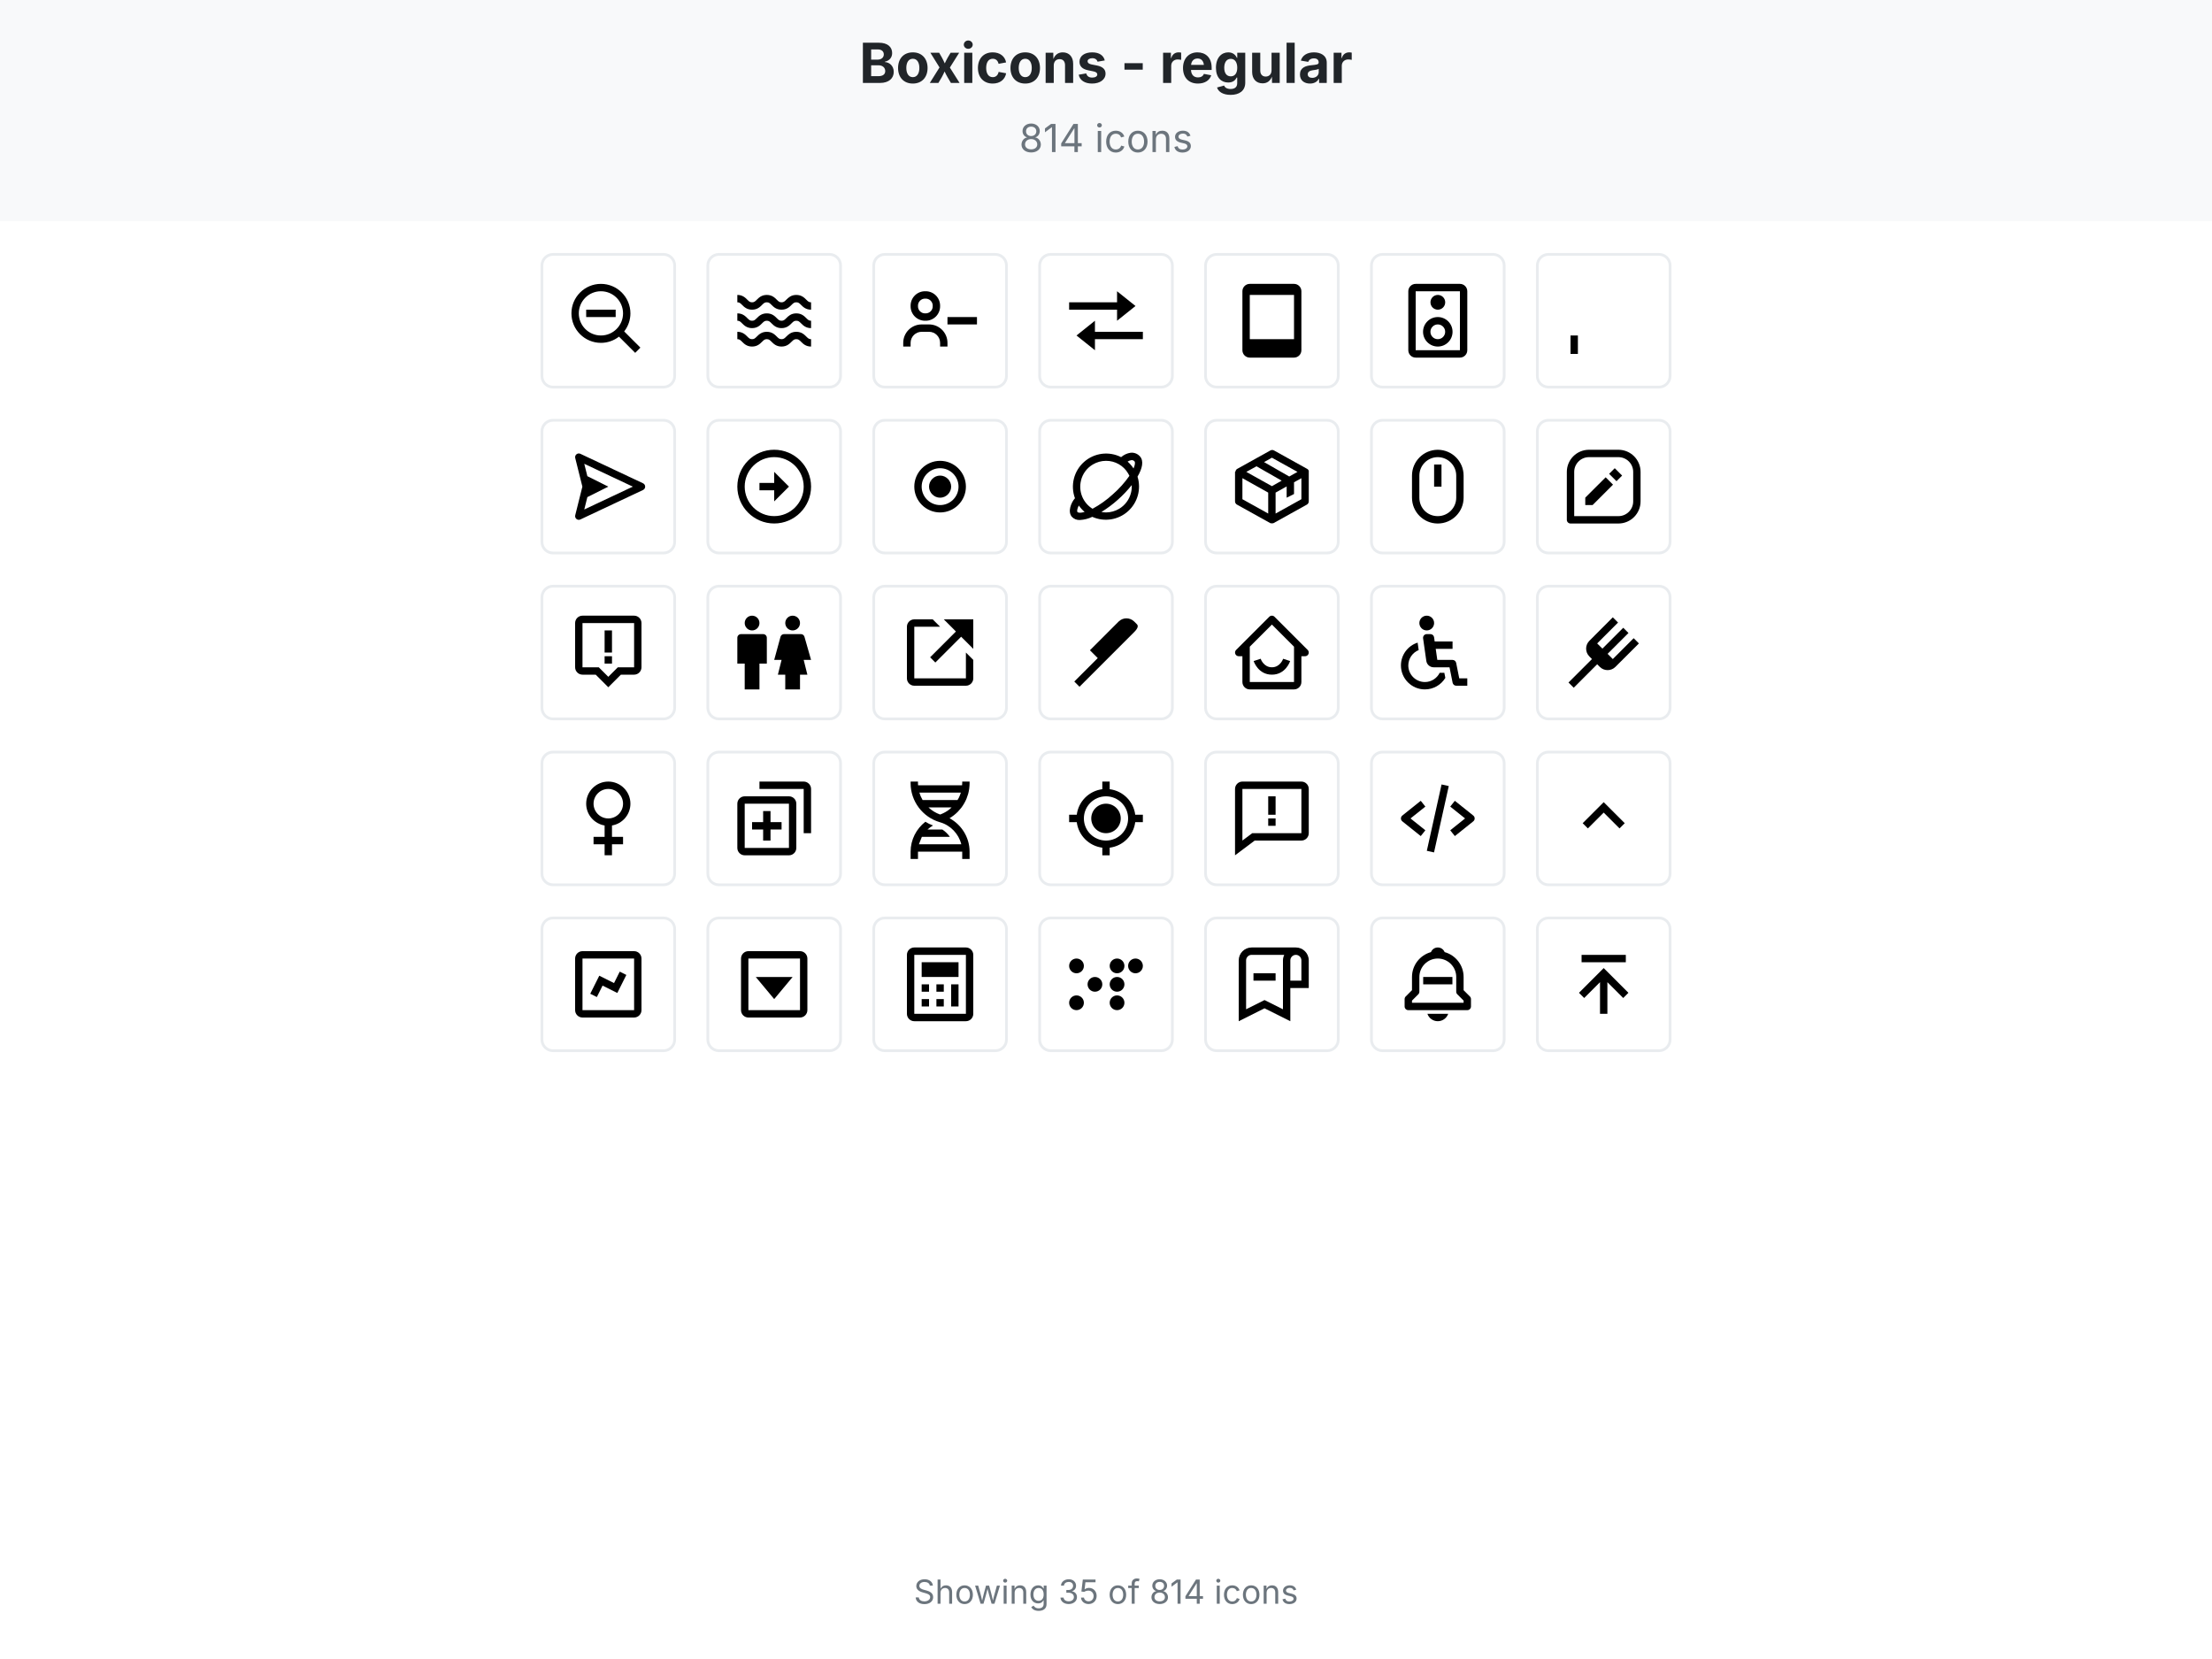
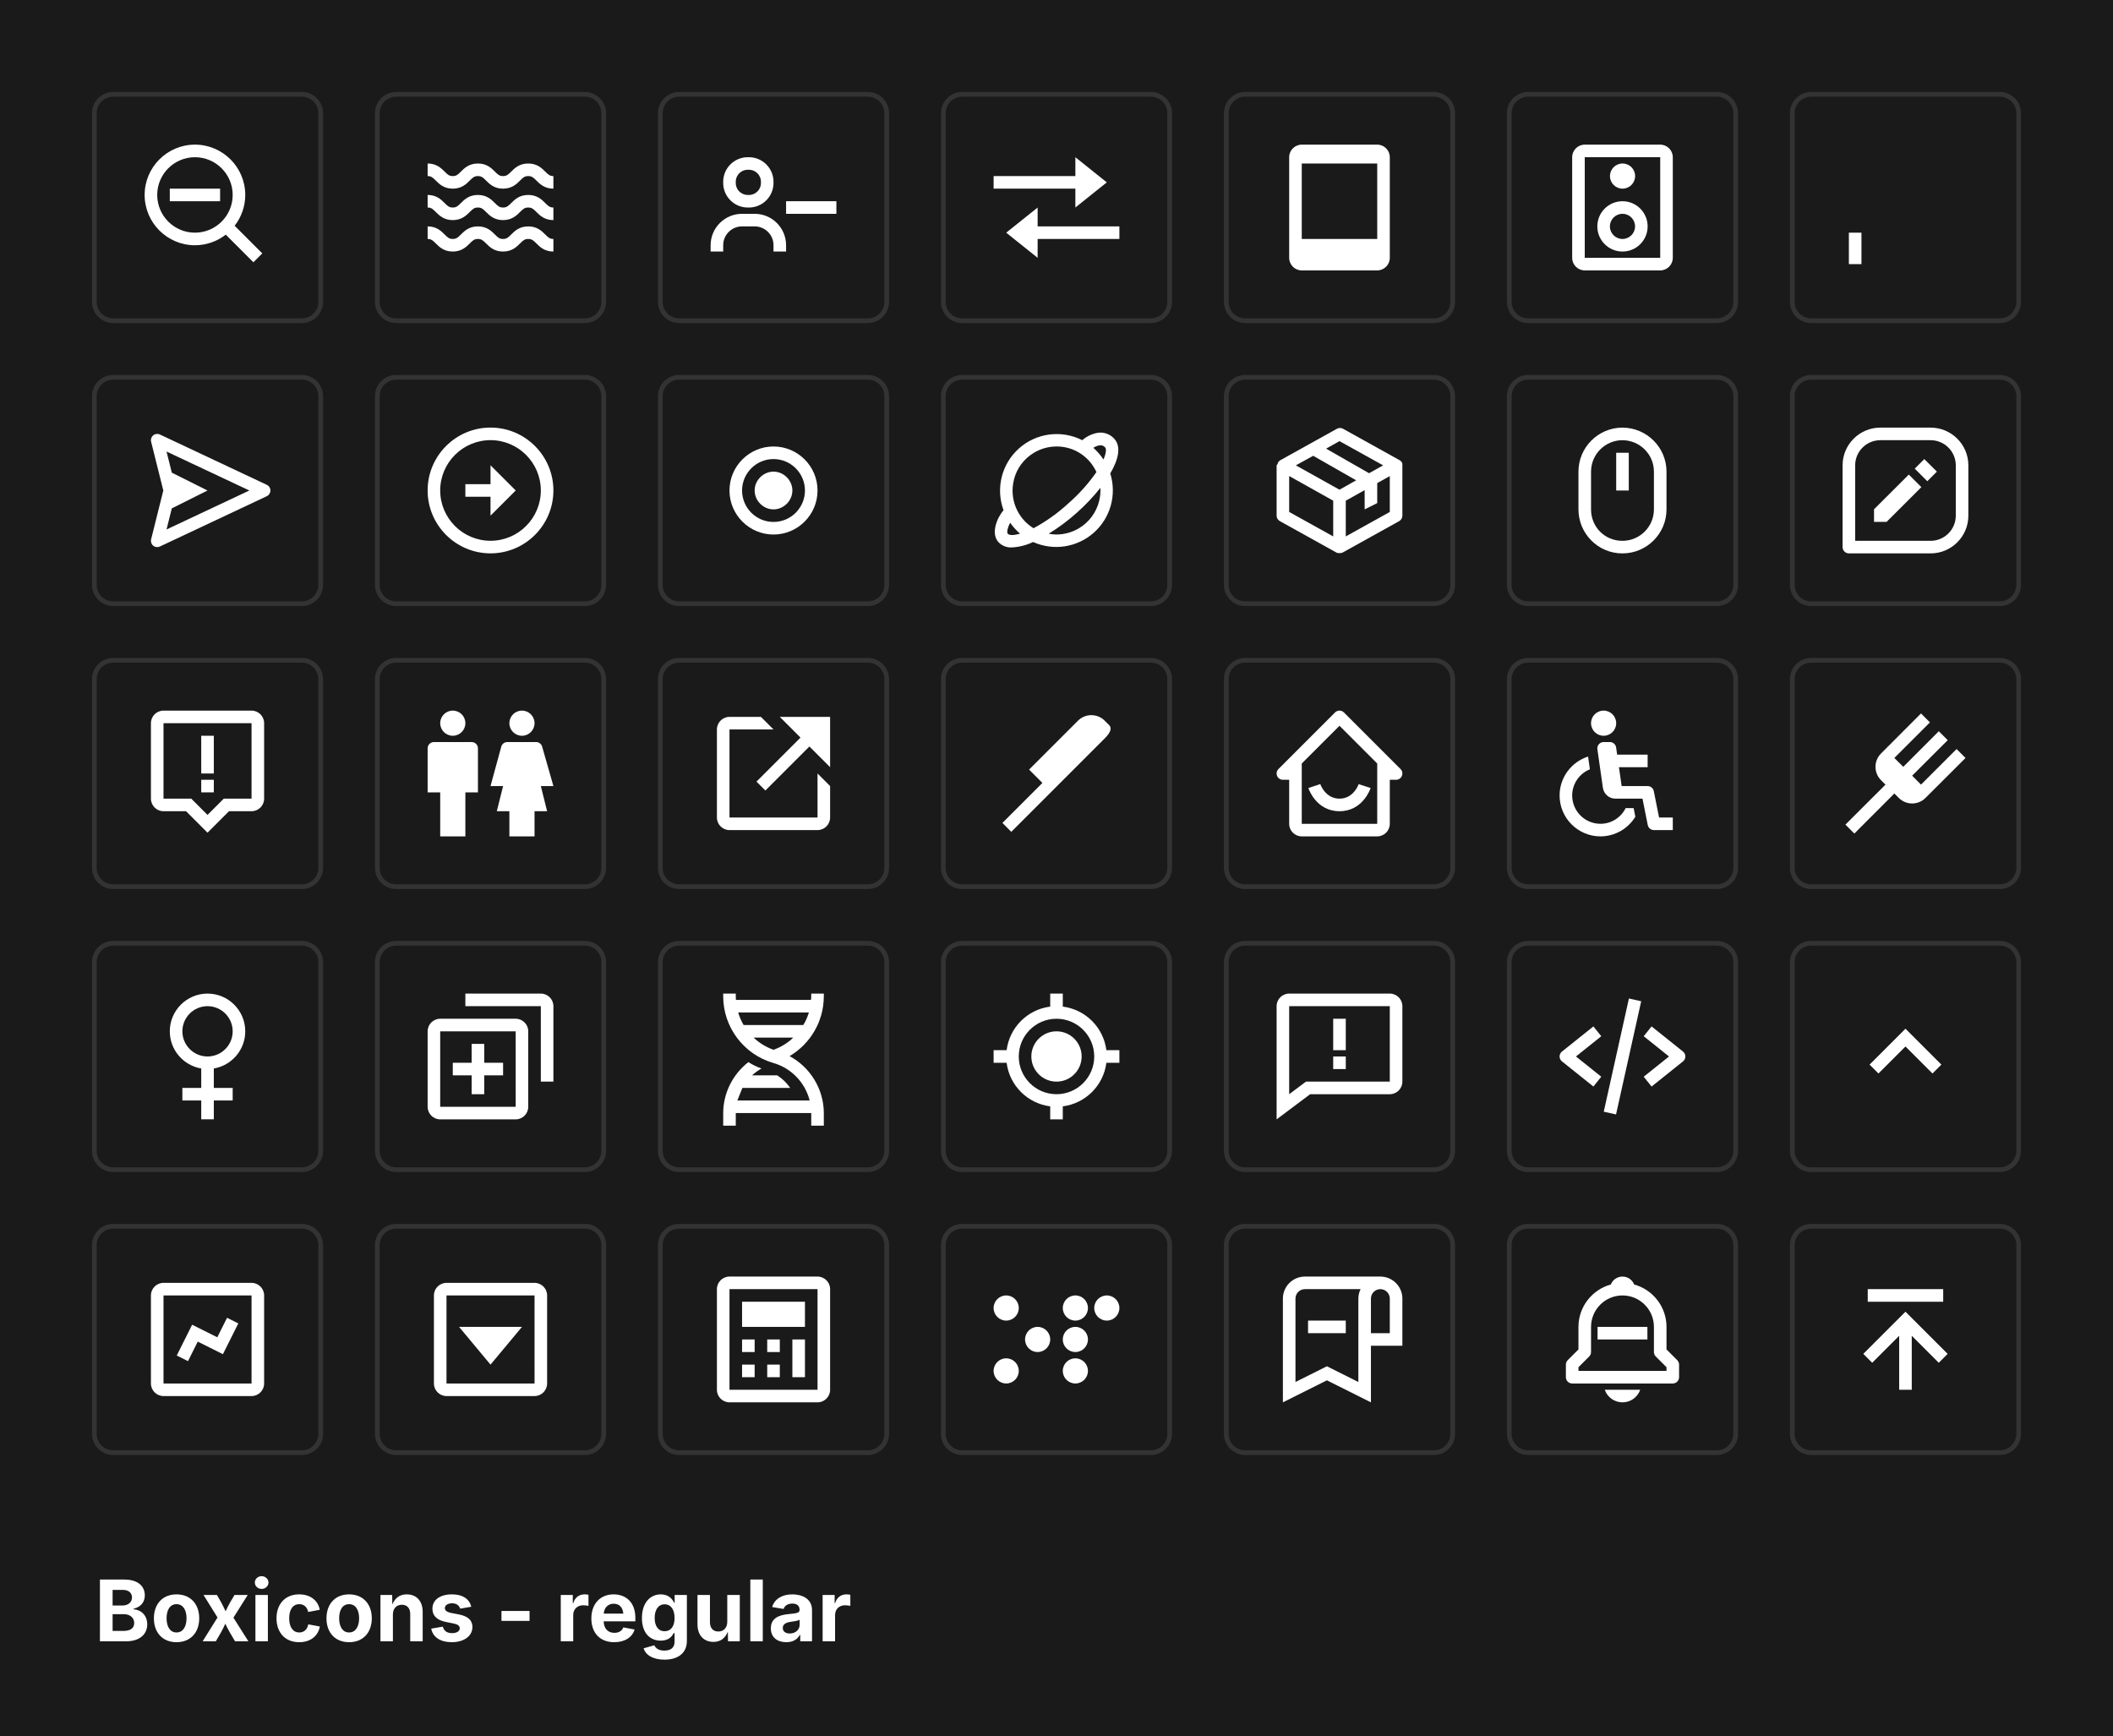
- <svg xmlns="http://www.w3.org/2000/svg" width="800" height="600">
-   <rect width="800" height="600" fill="#ffffff" />
-   <rect width="800" height="80" fill="#f8f9fa" />
-   <text x="400" y="30" text-anchor="middle" font-family="system-ui, -apple-system, sans-serif" font-size="20" font-weight="bold" fill="#212529">Boxicons - regular</text>
-   <text x="400" y="55" text-anchor="middle" font-family="system-ui, -apple-system, sans-serif" font-size="14" fill="#6c757d">814 icons</text>
-   <g transform="translate(196, 92)">
-     <rect width="48" height="48" fill="#ffffff" stroke="#e9ecef" stroke-width="1" rx="4" />
-     <svg x="8" y="8" width="32" height="32" viewBox="0 0 24 24">
+ <svg xmlns="http://www.w3.org/2000/svg" width="448" height="368">
+   <rect width="448" height="368" fill="#1a1a1a" />
+   <g transform="translate(20, 20)">
+     <rect width="48" height="48" fill="#1a1a1a" stroke="#333333" stroke-width="1" rx="4" />
+     <svg x="8" y="8" width="32" height="32" viewBox="0 0 24 24" style="fill: #ffffff; stroke: none;">
      <path d="M6 9h8v2H6z" />
      <path d="M10 18a7.952 7.952 0 0 0 4.897-1.688l4.396 4.396 1.414-1.414-4.396-4.396A7.952 7.952 0 0 0 18 10c0-4.411-3.589-8-8-8s-8 3.589-8 8 3.589 8 8 8zm0-14c3.309 0 6 2.691 6 6s-2.691 6-6 6-6-2.691-6-6 2.691-6 6-6z" />
    </svg>
  </g>
-   <g transform="translate(256, 92)">
-     <rect width="48" height="48" fill="#ffffff" stroke="#e9ecef" stroke-width="1" rx="4" />
-     <svg x="8" y="8" width="32" height="32" viewBox="0 0 24 24">
+   <g transform="translate(80, 20)">
+     <rect width="48" height="48" fill="#1a1a1a" stroke="#333333" stroke-width="1" rx="4" />
+     <svg x="8" y="8" width="32" height="32" viewBox="0 0 24 24" style="fill: #ffffff; stroke: none;">
      <path d="M5.996 9c1.413 0 2.16-.747 2.705-1.293.49-.49.731-.707 1.292-.707s.802.217 1.292.707C11.83 8.253 12.577 9 13.991 9c1.415 0 2.163-.747 2.71-1.293.491-.49.732-.707 1.295-.707s.804.217 1.295.707C19.837 8.253 20.585 9 22 9V7c-.563 0-.804-.217-1.295-.707C20.159 5.747 19.411 5 17.996 5s-2.162.747-2.709 1.292c-.491.491-.731.708-1.296.708-.562 0-.802-.217-1.292-.707C12.154 5.747 11.407 5 9.993 5s-2.161.747-2.706 1.293c-.49.49-.73.707-1.291.707s-.801-.217-1.291-.707C4.16 5.747 3.413 5 2 5v2c.561 0 .801.217 1.291.707C3.836 8.253 4.583 9 5.996 9zm0 5c1.413 0 2.16-.747 2.705-1.293.49-.49.731-.707 1.292-.707s.802.217 1.292.707c.545.546 1.292 1.293 2.706 1.293 1.415 0 2.163-.747 2.71-1.293.491-.49.732-.707 1.295-.707s.804.217 1.295.707C19.837 13.253 20.585 14 22 14v-2c-.563 0-.804-.217-1.295-.707-.546-.546-1.294-1.293-2.709-1.293s-2.162.747-2.709 1.292c-.491.491-.731.708-1.296.708-.562 0-.802-.217-1.292-.707C12.154 10.747 11.407 10 9.993 10s-2.161.747-2.706 1.293c-.49.49-.73.707-1.291.707s-.801-.217-1.291-.707C4.16 10.747 3.413 10 2 10v2c.561 0 .801.217 1.291.707C3.836 13.253 4.583 14 5.996 14zm0 5c1.413 0 2.16-.747 2.705-1.293.49-.49.731-.707 1.292-.707s.802.217 1.292.707c.545.546 1.292 1.293 2.706 1.293 1.415 0 2.163-.747 2.71-1.293.491-.49.732-.707 1.295-.707s.804.217 1.295.707C19.837 18.253 20.585 19 22 19v-2c-.563 0-.804-.217-1.295-.707-.546-.546-1.294-1.293-2.709-1.293s-2.162.747-2.709 1.292c-.491.491-.731.708-1.296.708-.562 0-.802-.217-1.292-.707C12.154 15.747 11.407 15 9.993 15s-2.161.747-2.706 1.293c-.49.49-.73.707-1.291.707s-.801-.217-1.291-.707C4.16 15.747 3.413 15 2 15v2c.561 0 .801.217 1.291.707C3.836 18.253 4.583 19 5.996 19z" />
    </svg>
  </g>
-   <g transform="translate(316, 92)">
-     <rect width="48" height="48" fill="#ffffff" stroke="#e9ecef" stroke-width="1" rx="4" />
-     <svg x="8" y="8" width="32" height="32" viewBox="0 0 24 24">
+   <g transform="translate(140, 20)">
+     <rect width="48" height="48" fill="#1a1a1a" stroke="#333333" stroke-width="1" rx="4" />
+     <svg x="8" y="8" width="32" height="32" viewBox="0 0 24 24" style="fill: #ffffff; stroke: none;">
      <path d="M14 11h8v2h-8zM8 4a3.91 3.91 0 0 0-4 4 3.91 3.91 0 0 0 4 4 3.91 3.91 0 0 0 4-4 3.91 3.91 0 0 0-4-4zm0 6a1.91 1.91 0 0 1-2-2 1.91 1.91 0 0 1 2-2 1.91 1.91 0 0 1 2 2 1.91 1.91 0 0 1-2 2zm-4 8a3 3 0 0 1 3-3h2a3 3 0 0 1 3 3v1h2v-1a5 5 0 0 0-5-5H7a5 5 0 0 0-5 5v1h2z" />
    </svg>
  </g>
-   <g transform="translate(376, 92)">
-     <rect width="48" height="48" fill="#ffffff" stroke="#e9ecef" stroke-width="1" rx="4" />
-     <svg x="8" y="8" width="32" height="32" viewBox="0 0 24 24">
+   <g transform="translate(200, 20)">
+     <rect width="48" height="48" fill="#1a1a1a" stroke="#333333" stroke-width="1" rx="4" />
+     <svg x="8" y="8" width="32" height="32" viewBox="0 0 24 24" style="fill: #ffffff; stroke: none;">
      <path d="m15 12 5-4-5-4v2.999H2v2h13zm7 3H9v-3l-5 4 5 4v-3h13z" />
    </svg>
  </g>
-   <g transform="translate(436, 92)">
-     <rect width="48" height="48" fill="#ffffff" stroke="#e9ecef" stroke-width="1" rx="4" />
-     <svg x="8" y="8" width="32" height="32" viewBox="0 0 24 24">
+   <g transform="translate(260, 20)">
+     <rect width="48" height="48" fill="#1a1a1a" stroke="#333333" stroke-width="1" rx="4" />
+     <svg x="8" y="8" width="32" height="32" viewBox="0 0 24 24" style="fill: #ffffff; stroke: none;">
      <path d="M6 2c-1.103 0-2 .897-2 2v16c0 1.103.897 2 2 2h12c1.103 0 2-.897 2-2V4c0-1.103-.897-2-2-2H6zm0 15V5h12l.002 12H6z" />
    </svg>
  </g>
-   <g transform="translate(496, 92)">
-     <rect width="48" height="48" fill="#ffffff" stroke="#e9ecef" stroke-width="1" rx="4" />
-     <svg x="8" y="8" width="32" height="32" viewBox="0 0 24 24">
+   <g transform="translate(320, 20)">
+     <rect width="48" height="48" fill="#1a1a1a" stroke="#333333" stroke-width="1" rx="4" />
+     <svg x="8" y="8" width="32" height="32" viewBox="0 0 24 24" style="fill: #ffffff; stroke: none;">
      <path d="M18 2H6a2 2 0 0 0-2 2v16a2 2 0 0 0 2 2h12a2 2 0 0 0 2-2V4a2 2 0 0 0-2-2zm0 18H6V4h12z" />
      <path d="M12 19a4 4 0 1 0-4-4 4 4 0 0 0 4 4zm0-6a2 2 0 1 1-2 2 2 2 0 0 1 2-2z" />
      <circle cx="12.01" cy="7" r="2" />
    </svg>
  </g>
-   <g transform="translate(556, 92)">
-     <rect width="48" height="48" fill="#ffffff" stroke="#e9ecef" stroke-width="1" rx="4" />
-     <svg x="8" y="8" width="32" height="32" viewBox="0 0 24 24">
+   <g transform="translate(380, 20)">
+     <rect width="48" height="48" fill="#1a1a1a" stroke="#333333" stroke-width="1" rx="4" />
+     <svg x="8" y="8" width="32" height="32" viewBox="0 0 24 24" style="fill: #ffffff; stroke: none;">
      <path d="M3 16h2v5H3z" />
    </svg>
  </g>
-   <g transform="translate(196, 152)">
-     <rect width="48" height="48" fill="#ffffff" stroke="#e9ecef" stroke-width="1" rx="4" />
-     <svg x="8" y="8" width="32" height="32" viewBox="0 0 24 24">
+   <g transform="translate(20, 80)">
+     <rect width="48" height="48" fill="#1a1a1a" stroke="#333333" stroke-width="1" rx="4" />
+     <svg x="8" y="8" width="32" height="32" viewBox="0 0 24 24" style="fill: #ffffff; stroke: none;">
      <path d="m21.426 11.095-17-8A.999.999 0 0 0 3.03 4.242L4.969 12 3.03 19.758a.998.998 0 0 0 1.396 1.147l17-8a1 1 0 0 0 0-1.81zM5.481 18.197l.839-3.357L12 12 6.32 9.16l-.839-3.357L18.651 12l-13.17 6.197z" />
    </svg>
  </g>
-   <g transform="translate(256, 152)">
-     <rect width="48" height="48" fill="#ffffff" stroke="#e9ecef" stroke-width="1" rx="4" />
-     <svg x="8" y="8" width="32" height="32" viewBox="0 0 24 24">
+   <g transform="translate(80, 80)">
+     <rect width="48" height="48" fill="#1a1a1a" stroke="#333333" stroke-width="1" rx="4" />
+     <svg x="8" y="8" width="32" height="32" viewBox="0 0 24 24" style="fill: #ffffff; stroke: none;">
      <path d="M11.999 1.993c-5.514.001-10 4.487-10 10.001s4.486 10 10.001 10c5.513 0 9.999-4.486 10-10 0-5.514-4.486-10-10.001-10.001zM12 19.994c-4.412 0-8.001-3.589-8.001-8s3.589-8 8-8.001C16.411 3.994 20 7.583 20 11.994c-.001 4.411-3.59 8-8 8z" />
      <path d="M12 10.994H8v2h4V16l4.005-4.005L12 7.991z" />
    </svg>
  </g>
-   <g transform="translate(316, 152)">
-     <rect width="48" height="48" fill="#ffffff" stroke="#e9ecef" stroke-width="1" rx="4" />
-     <svg x="8" y="8" width="32" height="32" viewBox="0 0 24 24">
+   <g transform="translate(140, 80)">
+     <rect width="48" height="48" fill="#1a1a1a" stroke="#333333" stroke-width="1" rx="4" />
+     <svg x="8" y="8" width="32" height="32" viewBox="0 0 24 24" style="fill: #ffffff; stroke: none;">
      <path d="M12 5c-3.859 0-7 3.141-7 7s3.141 7 7 7 7-3.141 7-7-3.141-7-7-7zm0 12c-2.757 0-5-2.243-5-5s2.243-5 5-5 5 2.243 5 5-2.243 5-5 5z" />
      <path d="M12 9c-1.627 0-3 1.373-3 3s1.373 3 3 3 3-1.373 3-3-1.373-3-3-3z" />
    </svg>
  </g>
-   <g transform="translate(376, 152)">
-     <rect width="48" height="48" fill="#ffffff" stroke="#e9ecef" stroke-width="1" rx="4" />
-     <svg x="8" y="8" width="32" height="32" viewBox="0 0 24 24">
+   <g transform="translate(200, 80)">
+     <rect width="48" height="48" fill="#1a1a1a" stroke="#333333" stroke-width="1" rx="4" />
+     <svg x="8" y="8" width="32" height="32" viewBox="0 0 24 24" style="fill: #ffffff; stroke: none;">
      <path d="M2.76 20.2a2.73 2.73 0 0 0 2.15.85 8.86 8.86 0 0 0 3.37-.86 9 9 0 0 0 12.27-10.9c1.31-2.23 1.75-4.26.67-5.48a2.94 2.94 0 0 0-2.57-1A5 5 0 0 0 16.1 4 9 9 0 0 0 3.58 15.14c-1.06 1.21-2.05 3.68-.82 5.06zm1.5-1.32c-.22-.25 0-1.07.37-1.76a9.26 9.26 0 0 0 1.57 1.74c-1.03.3-1.71.28-1.94.02zm14.51-5.17A7 7 0 0 1 15.58 18 7.12 7.12 0 0 1 12 19a6.44 6.44 0 0 1-1.24-.13 30.73 30.73 0 0 0 4.42-3.29 31.5 31.5 0 0 0 3.8-4 6.88 6.88 0 0 1-.21 2.13zm.09-8.89a.94.94 0 0 1 .87.32c.23.26.16.94-.26 1.93a9.2 9.2 0 0 0-1.61-1.86 2.48 2.48 0 0 1 1-.39zM5.22 10.31A6.94 6.94 0 0 1 8.41 6 7 7 0 0 1 12 5a6.9 6.9 0 0 1 6 3.41 5.19 5.19 0 0 1 .35.66 27.43 27.43 0 0 1-4.49 5A27.35 27.35 0 0 1 8.35 18a7 7 0 0 1-3.13-7.65z" />
    </svg>
  </g>
-   <g transform="translate(436, 152)">
-     <rect width="48" height="48" fill="#ffffff" stroke="#e9ecef" stroke-width="1" rx="4" />
-     <svg x="8" y="8" width="32" height="32" viewBox="0 0 24 24">
+   <g transform="translate(260, 80)">
+     <rect width="48" height="48" fill="#1a1a1a" stroke="#333333" stroke-width="1" rx="4" />
+     <svg x="8" y="8" width="32" height="32" viewBox="0 0 24 24" style="fill: #ffffff; stroke: none;">
      <path d="M22 8a.76.76 0 0 0 0-.21v-.08a.77.77 0 0 0-.07-.16.35.35 0 0 0-.05-.08l-.1-.13-.08-.06-.12-.09-9-5a1 1 0 0 0-1 0l-9 5-.09.07-.11.08a.41.41 0 0 0-.07.11.39.39 0 0 0-.08.1.59.59 0 0 0-.06.14.3.3 0 0 0 0 .1A.76.76 0 0 0 2 8v8a1 1 0 0 0 .52.87l9 5a.75.75 0 0 0 .13.06h.1a1.06 1.06 0 0 0 .5 0h.1l.14-.06 9-5A1 1 0 0 0 22 16V8zm-10 3.87L5.06 8l2.76-1.52 6.83 3.9zm0-7.72L18.94 8 16.7 9.25 9.87 5.34zM4 9.7l7 3.92v5.68l-7-3.89zm9 9.6v-5.68l3-1.68V15l2-1v-3.18l2-1.11v5.7z" />
    </svg>
  </g>
-   <g transform="translate(496, 152)">
-     <rect width="48" height="48" fill="#ffffff" stroke="#e9ecef" stroke-width="1" rx="4" />
-     <svg x="8" y="8" width="32" height="32" viewBox="0 0 24 24">
+   <g transform="translate(320, 80)">
+     <rect width="48" height="48" fill="#1a1a1a" stroke="#333333" stroke-width="1" rx="4" />
+     <svg x="8" y="8" width="32" height="32" viewBox="0 0 24 24" style="fill: #ffffff; stroke: none;">
      <path d="M11.975 22H12c3.859 0 7-3.14 7-7V9c0-3.841-3.127-6.974-6.981-7h-.06C8.119 2.022 5 5.157 5 9v6c0 3.86 3.129 7 6.975 7zM7 9a5.007 5.007 0 0 1 4.985-5C14.75 4.006 17 6.249 17 9v6c0 2.757-2.243 5-5 5h-.025C9.186 20 7 17.804 7 15V9z" />
      <path d="M11 6h2v6h-2z" />
    </svg>
  </g>
-   <g transform="translate(556, 152)">
-     <rect width="48" height="48" fill="#ffffff" stroke="#e9ecef" stroke-width="1" rx="4" />
-     <svg x="8" y="8" width="32" height="32" viewBox="0 0 24 24">
+   <g transform="translate(380, 80)">
+     <rect width="48" height="48" fill="#1a1a1a" stroke="#333333" stroke-width="1" rx="4" />
+     <svg x="8" y="8" width="32" height="32" viewBox="0 0 24 24" style="fill: #ffffff; stroke: none;">
      <path d="M16 2H8C4.691 2 2 4.691 2 8v13a1 1 0 0 0 1 1h13c3.309 0 6-2.691 6-6V8c0-3.309-2.691-6-6-6zm4 14c0 2.206-1.794 4-4 4H4V8c0-2.206 1.794-4 4-4h8c2.206 0 4 1.794 4 4v8z" />
      <path d="M7 14.987v1.999h1.999l5.529-5.522-1.998-1.998zm8.47-4.465-1.998-2L14.995 7l2 1.999z" />
    </svg>
  </g>
-   <g transform="translate(196, 212)">
-     <rect width="48" height="48" fill="#ffffff" stroke="#e9ecef" stroke-width="1" rx="4" />
-     <svg x="8" y="8" width="32" height="32" viewBox="0 0 24 24">
+   <g transform="translate(20, 140)">
+     <rect width="48" height="48" fill="#1a1a1a" stroke="#333333" stroke-width="1" rx="4" />
+     <svg x="8" y="8" width="32" height="32" viewBox="0 0 24 24" style="fill: #ffffff; stroke: none;">
      <path d="M5 2c-1.103 0-2 .897-2 2v12c0 1.103.897 2 2 2h3.586L12 21.414 15.414 18H19c1.103 0 2-.897 2-2V4c0-1.103-.897-2-2-2H5zm14 14h-4.414L12 18.586 9.414 16H5V4h14v12z" />
      <path d="M11 6h2v6h-2zm0 7h2v2h-2z" />
    </svg>
  </g>
-   <g transform="translate(256, 212)">
-     <rect width="48" height="48" fill="#ffffff" stroke="#e9ecef" stroke-width="1" rx="4" />
-     <svg x="8" y="8" width="32" height="32" viewBox="0 0 24 24">
+   <g transform="translate(80, 140)">
+     <rect width="48" height="48" fill="#1a1a1a" stroke="#333333" stroke-width="1" rx="4" />
+     <svg x="8" y="8" width="32" height="32" viewBox="0 0 24 24" style="fill: #ffffff; stroke: none;">
      <circle cx="6" cy="4" r="2" />
      <path d="M9 7H3a1 1 0 0 0-1 1v7h2v7h4v-7h2V8a1 1 0 0 0-1-1z" />
      <circle cx="17" cy="4" r="2" />
      <path d="M20.21 7.73a1 1 0 0 0-1-.73h-4.5a1 1 0 0 0-1 .73L12 14h2l-1 4h2v4h4v-4h2l-1-4h2z" />
    </svg>
  </g>
-   <g transform="translate(316, 212)">
-     <rect width="48" height="48" fill="#ffffff" stroke="#e9ecef" stroke-width="1" rx="4" />
-     <svg x="8" y="8" width="32" height="32" viewBox="0 0 24 24">
+   <g transform="translate(140, 140)">
+     <rect width="48" height="48" fill="#1a1a1a" stroke="#333333" stroke-width="1" rx="4" />
+     <svg x="8" y="8" width="32" height="32" viewBox="0 0 24 24" style="fill: #ffffff; stroke: none;">
      <path d="m13 3 3.293 3.293-7 7 1.414 1.414 7-7L21 11V3z" />
      <path d="M19 19H5V5h7l-2-2H5c-1.103 0-2 .897-2 2v14c0 1.103.897 2 2 2h14c1.103 0 2-.897 2-2v-5l-2-2v7z" />
    </svg>
  </g>
-   <g transform="translate(376, 212)">
-     <rect width="48" height="48" fill="#ffffff" stroke="#e9ecef" stroke-width="1" rx="4" />
-     <svg x="8" y="8" width="32" height="32" viewBox="0 0 24 24">
+   <g transform="translate(200, 140)">
+     <rect width="48" height="48" fill="#1a1a1a" stroke="#333333" stroke-width="1" rx="4" />
+     <svg x="8" y="8" width="32" height="32" viewBox="0 0 24 24" style="fill: #ffffff; stroke: none;">
      <path d="M19.66 3.6a3 3 0 0 0-4.24 0l-.71.71-7.07 7.07 2.12 2.12-6.36 6.36 1.41 1.42L19.66 6.43c1.1-1.1 1.1-1.73.71-2.12z" />
    </svg>
  </g>
-   <g transform="translate(436, 212)">
-     <rect width="48" height="48" fill="#ffffff" stroke="#e9ecef" stroke-width="1" rx="4" />
-     <svg x="8" y="8" width="32" height="32" viewBox="0 0 24 24">
+   <g transform="translate(260, 140)">
+     <rect width="48" height="48" fill="#1a1a1a" stroke="#333333" stroke-width="1" rx="4" />
+     <svg x="8" y="8" width="32" height="32" viewBox="0 0 24 24" style="fill: #ffffff; stroke: none;">
      <path d="M3 13h1v7c0 1.103.897 2 2 2h12c1.103 0 2-.897 2-2v-7h1a1 1 0 0 0 .707-1.707l-9-9a.999.999 0 0 0-1.414 0l-9 9A1 1 0 0 0 3 13zm9-8.586 6 6V15l.001 5H6v-9.586l6-6z" />
      <path d="M12 18c3.703 0 4.901-3.539 4.95-3.689l-1.9-.621c-.008.023-.781 2.31-3.05 2.31-2.238 0-3.02-2.221-3.051-2.316l-1.899.627C7.099 14.461 8.297 18 12 18z" />
    </svg>
  </g>
-   <g transform="translate(496, 212)">
-     <rect width="48" height="48" fill="#ffffff" stroke="#e9ecef" stroke-width="1" rx="4" />
-     <svg x="8" y="8" width="32" height="32" viewBox="0 0 24 24">
+   <g transform="translate(320, 140)">
+     <rect width="48" height="48" fill="#1a1a1a" stroke="#333333" stroke-width="1" rx="4" />
+     <svg x="8" y="8" width="32" height="32" viewBox="0 0 24 24" style="fill: #ffffff; stroke: none;">
      <circle cx="9" cy="4" r="2" />
      <path d="M16.98 14.804A1 1 0 0 0 16 14h-4.133l-.429-3H16V9h-4.847l-.163-1.142A1 1 0 0 0 10 7H9a1.003 1.003 0 0 0-.99 1.142l.877 6.142A2.009 2.009 0 0 0 10.867 16h4.313l.839 4.196c.094.467.504.804.981.804h3v-2h-2.181l-.839-4.196z" />
      <path d="M12.51 17.5c-.739 1.476-2.25 2.5-4.01 2.5A4.505 4.505 0 0 1 4 15.5a4.503 4.503 0 0 1 2.817-4.167l-.289-2.025C3.905 10.145 2 12.604 2 15.5 2 19.084 4.916 22 8.5 22a6.497 6.497 0 0 0 5.545-3.126l-.274-1.374H12.51z" />
    </svg>
  </g>
-   <g transform="translate(556, 212)">
-     <rect width="48" height="48" fill="#ffffff" stroke="#e9ecef" stroke-width="1" rx="4" />
-     <svg x="8" y="8" width="32" height="32" viewBox="0 0 24 24">
+   <g transform="translate(380, 140)">
+     <rect width="48" height="48" fill="#1a1a1a" stroke="#333333" stroke-width="1" rx="4" />
+     <svg x="8" y="8" width="32" height="32" viewBox="0 0 24 24" style="fill: #ffffff; stroke: none;">
      <path d="m14.47 13.77-1.41-1.42 5.66-5.65-1.42-1.42-5.65 5.66-1.42-1.41 5.66-5.66-1.42-1.42-6.36 6.37a3 3 0 0 0 0 4.24l.71.71-6.37 6.36 1.42 1.42 6.36-6.37.71.71a3 3 0 0 0 4.24 0l6.37-6.36-1.42-1.42z" />
    </svg>
  </g>
-   <g transform="translate(196, 272)">
-     <rect width="48" height="48" fill="#ffffff" stroke="#e9ecef" stroke-width="1" rx="4" />
-     <svg x="8" y="8" width="32" height="32" viewBox="0 0 24 24">
+   <g transform="translate(20, 200)">
+     <rect width="48" height="48" fill="#1a1a1a" stroke="#333333" stroke-width="1" rx="4" />
+     <svg x="8" y="8" width="32" height="32" viewBox="0 0 24 24" style="fill: #ffffff; stroke: none;">
      <path d="M12 2C8.691 2 6 4.691 6 8c0 2.967 2.167 5.432 5 5.91V17H8v2h3v2.988h2V19h3v-2h-3v-3.09c2.833-.479 5-2.943 5-5.91 0-3.309-2.691-6-6-6zm0 10c-2.206 0-4-1.794-4-4s1.794-4 4-4 4 1.794 4 4-1.794 4-4 4z" />
    </svg>
  </g>
-   <g transform="translate(256, 272)">
-     <rect width="48" height="48" fill="#ffffff" stroke="#e9ecef" stroke-width="1" rx="4" />
-     <svg x="8" y="8" width="32" height="32" viewBox="0 0 24 24">
+   <g transform="translate(80, 200)">
+     <rect width="48" height="48" fill="#1a1a1a" stroke="#333333" stroke-width="1" rx="4" />
+     <svg x="8" y="8" width="32" height="32" viewBox="0 0 24 24" style="fill: #ffffff; stroke: none;">
      <path d="M11 10H9v3H6v2h3v3h2v-3h3v-2h-3z" />
      <path d="M4 22h12c1.103 0 2-.897 2-2V8c0-1.103-.897-2-2-2H4c-1.103 0-2 .897-2 2v12c0 1.103.897 2 2 2zM4 8h12l.002 12H4V8z" />
      <path d="M20 2H8v2h12v12h2V4c0-1.103-.897-2-2-2z" />
    </svg>
  </g>
-   <g transform="translate(316, 272)">
-     <rect width="48" height="48" fill="#ffffff" stroke="#e9ecef" stroke-width="1" rx="4" />
-     <svg x="8" y="8" width="32" height="32" viewBox="0 0 24 24">
+   <g transform="translate(140, 200)">
+     <rect width="48" height="48" fill="#1a1a1a" stroke="#333333" stroke-width="1" rx="4" />
+     <svg x="8" y="8" width="32" height="32" viewBox="0 0 24 24" style="fill: #ffffff; stroke: none;">
      <path d="M15.794 11.09c.332-.263.648-.542.947-.84l.136-.142c.283-.293.552-.598.801-.919l.062-.075c.255-.335.486-.688.702-1.049l.128-.22c.205-.364.395-.737.559-1.123.02-.047.035-.095.055-.142.147-.361.274-.731.383-1.109.021-.07.044-.14.063-.211.107-.402.189-.813.251-1.229.013-.087.021-.175.032-.263.051-.432.087-.869.087-1.311V2h-2v.457c0 .184-.031.361-.042.543H6.022C6.012 2.819 6 2.64 6 2.457V2H4v.457c0 4.876 3.269 9.218 7.952 10.569l.028.009c2.881.823 5.056 3.146 5.769 5.965H6.251l.799-2h7.607a7.416 7.416 0 0 0-2.063-2h-4c.445-.424.956-.774 1.491-1.09a9.922 9.922 0 0 1-2.08-1.014C5.55 14.812 4 17.779 4 21.015V23h2v-1.985L6.001 21h11.998l.001.015V23h2v-1.985c0-3.83-2.159-7.303-5.443-9.07a11.1 11.1 0 0 0 1.072-.729c.055-.042.11-.082.165-.126zm-1.19-1.604a8.945 8.945 0 0 1-2.325 1.348c-.092.036-.185.068-.278.102A8.95 8.95 0 0 1 8.836 9h6.292c-.171.161-.332.333-.517.48l-.007.006zM17.619 5c-.005.016-.007.033-.012.049l-.044.151a9.089 9.089 0 0 1-.513 1.252c-.096.19-.213.365-.321.548h-9.48a9.066 9.066 0 0 1-.871-2h11.241z" />
    </svg>
  </g>
-   <g transform="translate(376, 272)">
-     <rect width="48" height="48" fill="#ffffff" stroke="#e9ecef" stroke-width="1" rx="4" />
-     <svg x="8" y="8" width="32" height="32" viewBox="0 0 24 24">
+   <g transform="translate(200, 200)">
+     <rect width="48" height="48" fill="#1a1a1a" stroke="#333333" stroke-width="1" rx="4" />
+     <svg x="8" y="8" width="32" height="32" viewBox="0 0 24 24" style="fill: #ffffff; stroke: none;">
      <circle cx="12" cy="12" r="4" />
      <path d="M13 4.069V2h-2v2.069A8.01 8.01 0 0 0 4.069 11H2v2h2.069A8.008 8.008 0 0 0 11 19.931V22h2v-2.069A8.007 8.007 0 0 0 19.931 13H22v-2h-2.069A8.008 8.008 0 0 0 13 4.069zM12 18c-3.309 0-6-2.691-6-6s2.691-6 6-6 6 2.691 6 6-2.691 6-6 6z" />
    </svg>
  </g>
-   <g transform="translate(436, 272)">
-     <rect width="48" height="48" fill="#ffffff" stroke="#e9ecef" stroke-width="1" rx="4" />
-     <svg x="8" y="8" width="32" height="32" viewBox="0 0 24 24">
+   <g transform="translate(260, 200)">
+     <rect width="48" height="48" fill="#1a1a1a" stroke="#333333" stroke-width="1" rx="4" />
+     <svg x="8" y="8" width="32" height="32" viewBox="0 0 24 24" style="fill: #ffffff; stroke: none;">
      <path d="M11 6h2v5h-2zm0 6h2v2h-2z" />
      <path d="M20 2H4c-1.103 0-2 .897-2 2v18l5.333-4H20c1.103 0 2-.897 2-2V4c0-1.103-.897-2-2-2zm0 14H6.667L4 18V4h16v12z" />
    </svg>
  </g>
-   <g transform="translate(496, 272)">
-     <rect width="48" height="48" fill="#ffffff" stroke="#e9ecef" stroke-width="1" rx="4" />
-     <svg x="8" y="8" width="32" height="32" viewBox="0 0 24 24">
+   <g transform="translate(320, 200)">
+     <rect width="48" height="48" fill="#1a1a1a" stroke="#333333" stroke-width="1" rx="4" />
+     <svg x="8" y="8" width="32" height="32" viewBox="0 0 24 24" style="fill: #ffffff; stroke: none;">
      <path d="m7.375 16.781 1.25-1.562L4.601 12l4.024-3.219-1.25-1.562-5 4a1 1 0 0 0 0 1.562l5 4zm9.25-9.562-1.25 1.562L19.399 12l-4.024 3.219 1.25 1.562 5-4a1 1 0 0 0 0-1.562l-5-4zm-1.649-4.003-4 18-1.953-.434 4-18z" />
    </svg>
  </g>
-   <g transform="translate(556, 272)">
-     <rect width="48" height="48" fill="#ffffff" stroke="#e9ecef" stroke-width="1" rx="4" />
-     <svg x="8" y="8" width="32" height="32" viewBox="0 0 24 24">
+   <g transform="translate(380, 200)">
+     <rect width="48" height="48" fill="#1a1a1a" stroke="#333333" stroke-width="1" rx="4" />
+     <svg x="8" y="8" width="32" height="32" viewBox="0 0 24 24" style="fill: #ffffff; stroke: none;">
      <path d="m6.293 13.293 1.414 1.414L12 10.414l4.293 4.293 1.414-1.414L12 7.586z" />
    </svg>
  </g>
-   <g transform="translate(196, 332)">
-     <rect width="48" height="48" fill="#ffffff" stroke="#e9ecef" stroke-width="1" rx="4" />
-     <svg x="8" y="8" width="32" height="32" viewBox="0 0 24 24">
+   <g transform="translate(20, 260)">
+     <rect width="48" height="48" fill="#1a1a1a" stroke="#333333" stroke-width="1" rx="4" />
+     <svg x="8" y="8" width="32" height="32" viewBox="0 0 24 24" style="fill: #ffffff; stroke: none;">
      <path d="M5 21h14c1.103 0 2-.897 2-2V5c0-1.103-.897-2-2-2H5c-1.103 0-2 .897-2 2v14c0 1.103.897 2 2 2zM5 5h14l.001 14H5V5z" />
      <path d="m13.553 11.658-4-2-2.448 4.895 1.79.894 1.552-3.105 4 2 2.448-4.895-1.79-.894z" />
    </svg>
  </g>
-   <g transform="translate(256, 332)">
-     <rect width="48" height="48" fill="#ffffff" stroke="#e9ecef" stroke-width="1" rx="4" />
-     <svg x="8" y="8" width="32" height="32" viewBox="0 0 24 24">
+   <g transform="translate(80, 260)">
+     <rect width="48" height="48" fill="#1a1a1a" stroke="#333333" stroke-width="1" rx="4" />
+     <svg x="8" y="8" width="32" height="32" viewBox="0 0 24 24" style="fill: #ffffff; stroke: none;">
      <path d="m12 16 5-6H7z" />
      <path d="M19 3H5c-1.103 0-2 .897-2 2v14c0 1.103.897 2 2 2h14c1.103 0 2-.897 2-2V5c0-1.103-.897-2-2-2zM5 19V5h14l.002 14H5z" />
    </svg>
  </g>
-   <g transform="translate(316, 332)">
-     <rect width="48" height="48" fill="#ffffff" stroke="#e9ecef" stroke-width="1" rx="4" />
-     <svg x="8" y="8" width="32" height="32" viewBox="0 0 24 24">
+   <g transform="translate(140, 260)">
+     <rect width="48" height="48" fill="#1a1a1a" stroke="#333333" stroke-width="1" rx="4" />
+     <svg x="8" y="8" width="32" height="32" viewBox="0 0 24 24" style="fill: #ffffff; stroke: none;">
      <path d="M19 2H5c-1.103 0-2 .897-2 2v16c0 1.103.897 2 2 2h14c1.103 0 2-.897 2-2V4c0-1.103-.897-2-2-2zM5 20V4h14l.001 16H5z" />
      <path d="M7 12h2v2H7zm0 4h2v2H7zm4-4h2v2h-2zM7 6h10v4H7zm4 10h2v2h-2zm4-4h2v6h-2z" />
    </svg>
  </g>
-   <g transform="translate(376, 332)">
-     <rect width="48" height="48" fill="#ffffff" stroke="#e9ecef" stroke-width="1" rx="4" />
-     <svg x="8" y="8" width="32" height="32" viewBox="0 0 24 24">
+   <g transform="translate(200, 260)">
+     <rect width="48" height="48" fill="#1a1a1a" stroke="#333333" stroke-width="1" rx="4" />
+     <svg x="8" y="8" width="32" height="32" viewBox="0 0 24 24" style="fill: #ffffff; stroke: none;">
      <circle cx="4" cy="7" r="2" />
      <circle cx="9" cy="12" r="2" />
      <circle cx="15" cy="7" r="2" />
      <circle cx="15" cy="12" r="2" />
      <circle cx="15" cy="17" r="2" />
      <circle cx="20" cy="7" r="2" />
      <circle cx="4" cy="17" r="2" />
    </svg>
  </g>
-   <g transform="translate(436, 332)">
-     <rect width="48" height="48" fill="#ffffff" stroke="#e9ecef" stroke-width="1" rx="4" />
-     <svg x="8" y="8" width="32" height="32" viewBox="0 0 24 24">
+   <g transform="translate(260, 260)">
+     <rect width="48" height="48" fill="#1a1a1a" stroke="#333333" stroke-width="1" rx="4" />
+     <svg x="8" y="8" width="32" height="32" viewBox="0 0 24 24" style="fill: #ffffff; stroke: none;">
      <path d="M18.5 2h-12C4.57 2 3 3.57 3 5.5V22l7-3.5 7 3.5v-9h5V5.5C22 3.57 20.43 2 18.5 2zM15 18.764l-5-2.5-5 2.5V5.5C5 4.673 5.673 4 6.5 4h8.852A3.451 3.451 0 0 0 15 5.5v13.264zM20 11h-3V5.5c0-.827.673-1.5 1.5-1.5s1.5.673 1.5 1.5V11z" />
      <path d="M7 9h6v2H7z" />
    </svg>
  </g>
-   <g transform="translate(496, 332)">
-     <rect width="48" height="48" fill="#ffffff" stroke="#e9ecef" stroke-width="1" rx="4" />
-     <svg x="8" y="8" width="32" height="32" viewBox="0 0 24 24">
+   <g transform="translate(320, 260)">
+     <rect width="48" height="48" fill="#1a1a1a" stroke="#333333" stroke-width="1" rx="4" />
+     <svg x="8" y="8" width="32" height="32" viewBox="0 0 24 24" style="fill: #ffffff; stroke: none;">
      <path d="M20.707 15.293 19 13.586V10c0-3.217-2.185-5.927-5.145-6.742C13.562 2.52 12.846 2 12 2s-1.562.52-1.855 1.258C7.185 4.074 5 6.783 5 10v3.586l-1.707 1.707A.996.996 0 0 0 3 16v2a1 1 0 0 0 1 1h16a1 1 0 0 0 1-1v-2a.996.996 0 0 0-.293-.707zM19 17H5v-.586l1.707-1.707A.996.996 0 0 0 7 14v-4c0-2.757 2.243-5 5-5s5 2.243 5 5v4c0 .266.105.52.293.707L19 16.414V17zm-7 5a2.98 2.98 0 0 0 2.818-2H9.182A2.98 2.98 0 0 0 12 22z" />
      <path d="M8.037 10h7.926v2H8.037z" />
    </svg>
  </g>
-   <g transform="translate(556, 332)">
-     <rect width="48" height="48" fill="#ffffff" stroke="#e9ecef" stroke-width="1" rx="4" />
-     <svg x="8" y="8" width="32" height="32" viewBox="0 0 24 24">
+   <g transform="translate(380, 260)">
+     <rect width="48" height="48" fill="#1a1a1a" stroke="#333333" stroke-width="1" rx="4" />
+     <svg x="8" y="8" width="32" height="32" viewBox="0 0 24 24" style="fill: #ffffff; stroke: none;">
      <path d="M6 4h12v2H6zm.707 11.707L11 11.414V20h2v-8.586l4.293 4.293 1.414-1.414L12 7.586l-6.707 6.707z" />
    </svg>
  </g>
-   <text x="400" y="580" text-anchor="middle" font-family="system-ui, -apple-system, sans-serif" font-size="12" fill="#6c757d">
-     Showing 35 of 814 icons
-   </text>
+   <rect x="0" y="323" width="448" height="60" fill="#1a1a1a" />
+   <text x="20" y="348" text-anchor="start" font-family="system-ui, -apple-system, sans-serif" font-size="18" font-weight="bold" fill="#ffffff">Boxicons - regular</text>
</svg>
